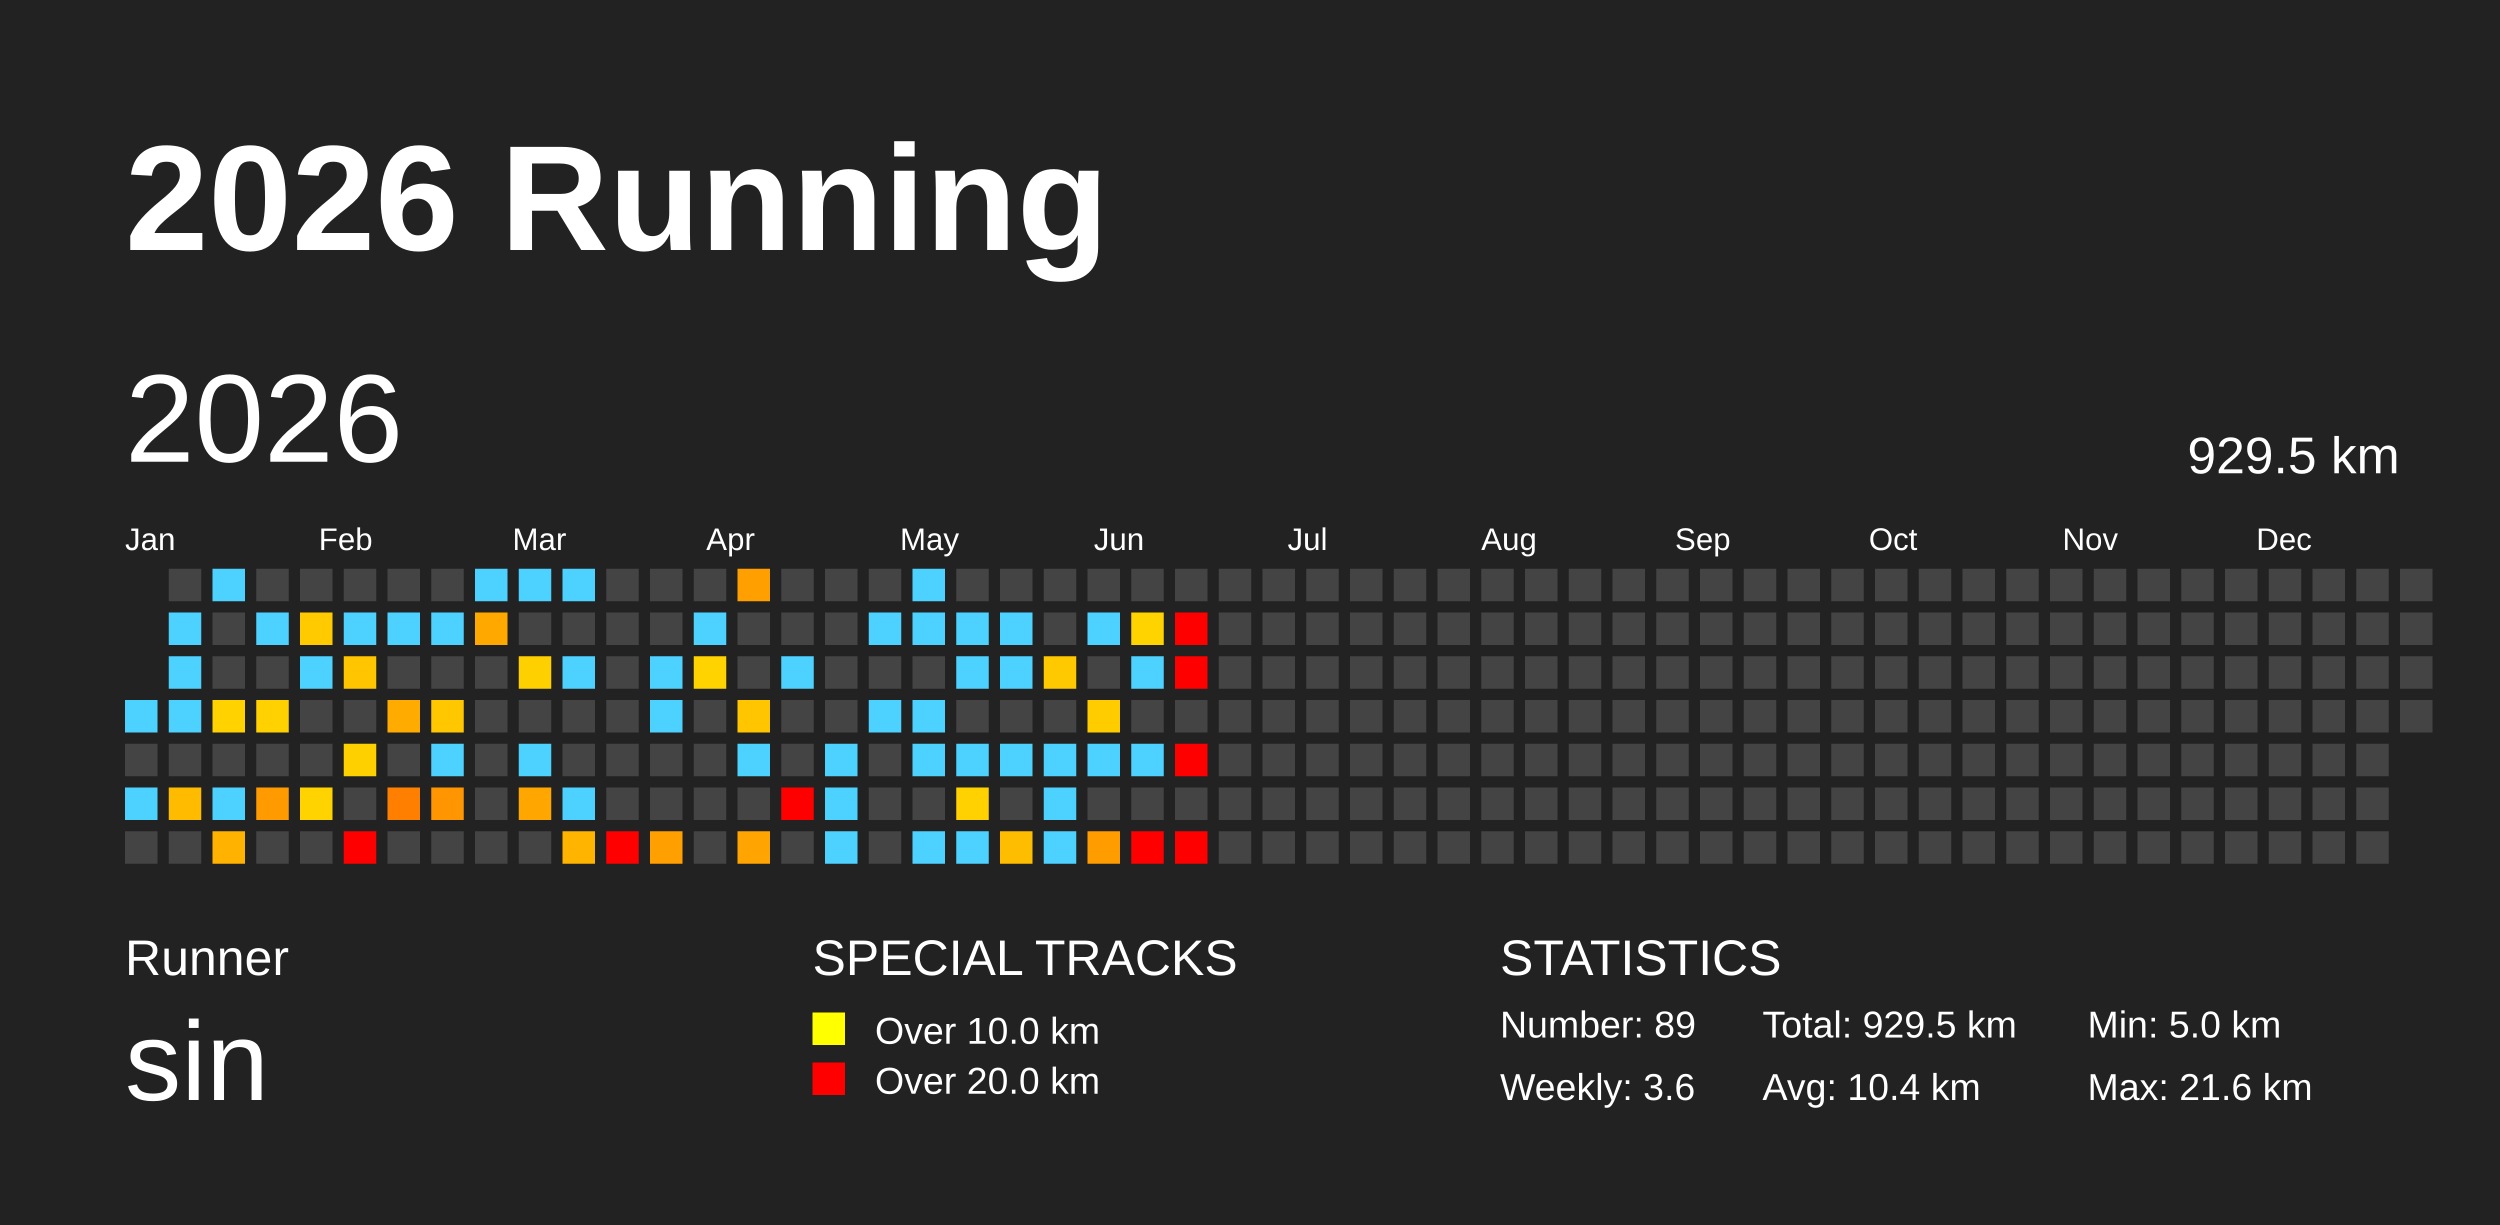
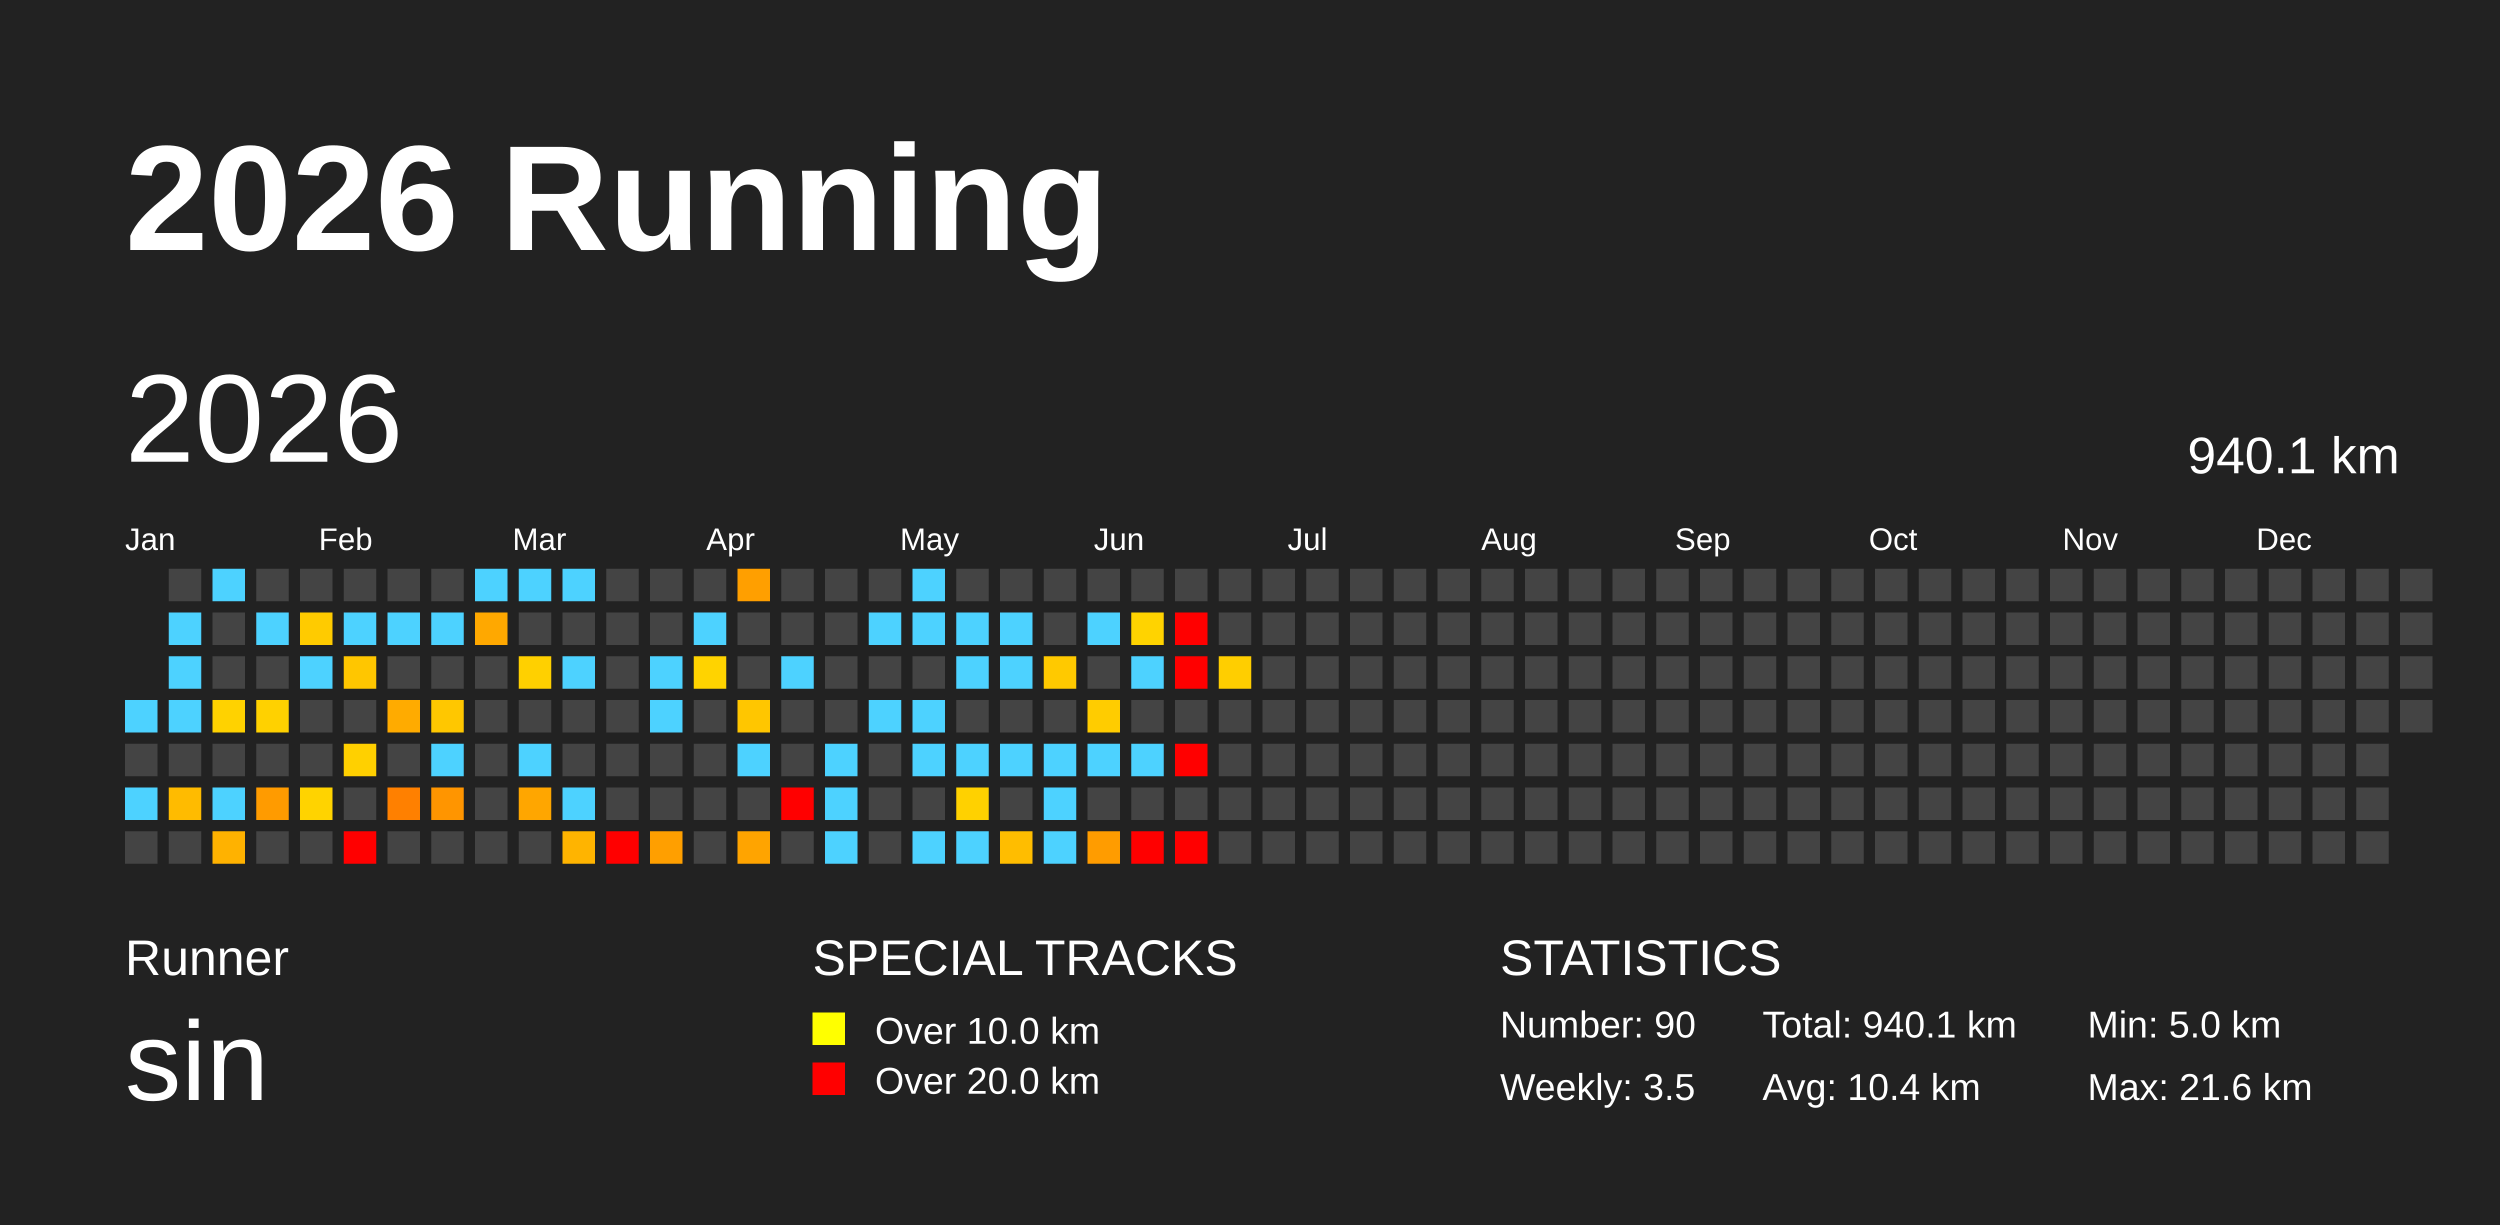
<svg xmlns="http://www.w3.org/2000/svg" baseProfile="full" height="98mm" version="1.1" viewBox="0,0,200,98" width="200mm">
  <defs />
  <rect fill="#222222" height="98" width="200" x="0" y="0" />
  <text fill="#FFFFFF" style="font-size:12px; font-family:Arial; font-weight:bold;" x="10" y="20">2026 Running</text>
  <text fill="#FFFFFF" style="font-size:4px; font-family:Arial" x="10" y="78">Runner</text>
  <text fill="#FFFFFF" style="font-size:9px; font-family:Arial" x="10" y="88">sin</text>
  <text fill="#FFFFFF" style="font-size:4px; font-family:Arial" x="65" y="78">SPECIAL TRACKS</text>
  <rect fill="yellow" height="2.6" width="2.6" x="65" y="81" />
  <text fill="#FFFFFF" style="font-size:3px; font-family:Arial" x="70" y="83.5">Over 10.0 km</text>
  <rect fill="red" height="2.6" width="2.6" x="65" y="85" />
  <text fill="#FFFFFF" style="font-size:3px; font-family:Arial" x="70" y="87.5">Over 20.0 km</text>
  <text fill="#FFFFFF" style="font-size:4px; font-family:Arial" x="120" y="78">STATISTICS</text>
-   <text fill="#FFFFFF" style="font-size:3px; font-family:Arial" x="120" y="83">Number: 89</text>
-   <text fill="#FFFFFF" style="font-size:3px; font-family:Arial" x="120" y="88">Weekly: 3.6</text>
-   <text fill="#FFFFFF" style="font-size:3px; font-family:Arial" x="141" y="83">Total: 929.5 km</text>
+   <text fill="#FFFFFF" style="font-size:3px; font-family:Arial" x="120" y="83">Number: 90</text>
+   <text fill="#FFFFFF" style="font-size:3px; font-family:Arial" x="120" y="88">Weekly: 3.5</text>
+   <text fill="#FFFFFF" style="font-size:3px; font-family:Arial" x="141" y="83">Total: 940.1 km</text>
  <text fill="#FFFFFF" style="font-size:3px; font-family:Arial" x="141" y="88">Avg: 10.4 km</text>
  <text fill="#FFFFFF" style="font-size:3px; font-family:Arial" x="167" y="83">Min: 5.0 km</text>
  <text fill="#FFFFFF" style="font-size:3px; font-family:Arial" x="167" y="88">Max: 21.6 km</text>
  <text dominant-baseline="hanging" fill="#FFFFFF" style="font-size:10.0px; font-family:Arial;" x="10" y="30">2026</text>
-   <text dominant-baseline="hanging" fill="#FFFFFF" style="font-size:4.125px; font-family:Arial;" x="175" y="35">929.5 km</text>
+   <text dominant-baseline="hanging" fill="#FFFFFF" style="font-size:4.125px; font-family:Arial;" x="175" y="35">940.1 km</text>
  <text fill="#FFFFFF" style="font-size:2.5px; font-family:Arial" x="10.0" y="44">Jan</text>
  <text fill="#FFFFFF" style="font-size:2.5px; font-family:Arial" x="25.5" y="44">Feb</text>
  <text fill="#FFFFFF" style="font-size:2.5px; font-family:Arial" x="41.0" y="44">Mar</text>
  <text fill="#FFFFFF" style="font-size:2.5px; font-family:Arial" x="56.5" y="44">Apr</text>
  <text fill="#FFFFFF" style="font-size:2.5px; font-family:Arial" x="72.0" y="44">May</text>
  <text fill="#FFFFFF" style="font-size:2.5px; font-family:Arial" x="87.5" y="44">Jun</text>
  <text fill="#FFFFFF" style="font-size:2.5px; font-family:Arial" x="103.0" y="44">Jul</text>
  <text fill="#FFFFFF" style="font-size:2.5px; font-family:Arial" x="118.5" y="44">Aug</text>
  <text fill="#FFFFFF" style="font-size:2.5px; font-family:Arial" x="134.0" y="44">Sep</text>
  <text fill="#FFFFFF" style="font-size:2.5px; font-family:Arial" x="149.5" y="44">Oct</text>
  <text fill="#FFFFFF" style="font-size:2.5px; font-family:Arial" x="165.0" y="44">Nov</text>
  <text fill="#FFFFFF" style="font-size:2.5px; font-family:Arial" x="180.5" y="44">Dec</text>
  <rect fill="#4dd2ff" height="2.6" width="2.6" x="10.0" y="56.0" />
  <rect fill="#444444" height="2.6" width="2.6" x="10.0" y="59.5" />
  <rect fill="#4dd2ff" height="2.6" width="2.6" x="10.0" y="63.0" />
  <rect fill="#444444" height="2.6" width="2.6" x="10.0" y="66.5" />
  <rect fill="#444444" height="2.6" width="2.6" x="13.5" y="45.5" />
  <rect fill="#4dd2ff" height="2.6" width="2.6" x="13.5" y="49.0" />
  <rect fill="#4dd2ff" height="2.6" width="2.6" x="13.5" y="52.5" />
  <rect fill="#4dd2ff" height="2.6" width="2.6" x="13.5" y="56.0" />
  <rect fill="#444444" height="2.6" width="2.6" x="13.5" y="59.5" />
  <rect fill="#ffbb00" height="2.6" width="2.6" x="13.5" y="63.0" />
  <rect fill="#444444" height="2.6" width="2.6" x="13.5" y="66.5" />
  <rect fill="#4dd2ff" height="2.6" width="2.6" x="17.0" y="45.5" />
  <rect fill="#444444" height="2.6" width="2.6" x="17.0" y="49.0" />
  <rect fill="#444444" height="2.6" width="2.6" x="17.0" y="52.5" />
  <rect fill="#ffd200" height="2.6" width="2.6" x="17.0" y="56.0" />
  <rect fill="#444444" height="2.6" width="2.6" x="17.0" y="59.5" />
  <rect fill="#4dd2ff" height="2.6" width="2.6" x="17.0" y="63.0" />
  <rect fill="#ffb200" height="2.6" width="2.6" x="17.0" y="66.5" />
  <rect fill="#444444" height="2.6" width="2.6" x="20.5" y="45.5" />
  <rect fill="#4dd2ff" height="2.6" width="2.6" x="20.5" y="49.0" />
  <rect fill="#444444" height="2.6" width="2.6" x="20.5" y="52.5" />
  <rect fill="#ffd100" height="2.6" width="2.6" x="20.5" y="56.0" />
  <rect fill="#444444" height="2.6" width="2.6" x="20.5" y="59.5" />
  <rect fill="#ff9b00" height="2.6" width="2.6" x="20.5" y="63.0" />
  <rect fill="#444444" height="2.6" width="2.6" x="20.5" y="66.5" />
  <rect fill="#444444" height="2.6" width="2.6" x="24.0" y="45.5" />
  <rect fill="#ffcb00" height="2.6" width="2.6" x="24.0" y="49.0" />
  <rect fill="#4dd2ff" height="2.6" width="2.6" x="24.0" y="52.5" />
  <rect fill="#444444" height="2.6" width="2.6" x="24.0" y="56.0" />
  <rect fill="#444444" height="2.6" width="2.6" x="24.0" y="59.5" />
  <rect fill="#ffd300" height="2.6" width="2.6" x="24.0" y="63.0" />
  <rect fill="#444444" height="2.6" width="2.6" x="24.0" y="66.5" />
  <rect fill="#444444" height="2.6" width="2.6" x="27.5" y="45.5" />
  <rect fill="#4dd2ff" height="2.6" width="2.6" x="27.5" y="49.0" />
  <rect fill="#ffc600" height="2.6" width="2.6" x="27.5" y="52.5" />
  <rect fill="#444444" height="2.6" width="2.6" x="27.5" y="56.0" />
  <rect fill="#ffd000" height="2.6" width="2.6" x="27.5" y="59.5" />
  <rect fill="#444444" height="2.6" width="2.6" x="27.5" y="63.0" />
  <rect fill="red" height="2.6" width="2.6" x="27.5" y="66.5" />
  <rect fill="#444444" height="2.6" width="2.6" x="31.0" y="45.5" />
  <rect fill="#4dd2ff" height="2.6" width="2.6" x="31.0" y="49.0" />
  <rect fill="#444444" height="2.6" width="2.6" x="31.0" y="52.5" />
  <rect fill="#ffab00" height="2.6" width="2.6" x="31.0" y="56.0" />
  <rect fill="#444444" height="2.6" width="2.6" x="31.0" y="59.5" />
  <rect fill="#ff8000" height="2.6" width="2.6" x="31.0" y="63.0" />
  <rect fill="#444444" height="2.6" width="2.6" x="31.0" y="66.5" />
  <rect fill="#444444" height="2.6" width="2.6" x="34.5" y="45.5" />
  <rect fill="#4dd2ff" height="2.6" width="2.6" x="34.5" y="49.0" />
  <rect fill="#444444" height="2.6" width="2.6" x="34.5" y="52.5" />
  <rect fill="#ffc700" height="2.6" width="2.6" x="34.5" y="56.0" />
  <rect fill="#4dd2ff" height="2.6" width="2.6" x="34.5" y="59.5" />
  <rect fill="#ff9500" height="2.6" width="2.6" x="34.5" y="63.0" />
  <rect fill="#444444" height="2.6" width="2.6" x="34.5" y="66.5" />
  <rect fill="#4dd2ff" height="2.6" width="2.6" x="38.0" y="45.5" />
  <rect fill="#ffa800" height="2.6" width="2.6" x="38.0" y="49.0" />
  <rect fill="#444444" height="2.6" width="2.6" x="38.0" y="52.5" />
  <rect fill="#444444" height="2.6" width="2.6" x="38.0" y="56.0" />
  <rect fill="#444444" height="2.6" width="2.6" x="38.0" y="59.5" />
  <rect fill="#444444" height="2.6" width="2.6" x="38.0" y="63.0" />
  <rect fill="#444444" height="2.6" width="2.6" x="38.0" y="66.5" />
  <rect fill="#4dd2ff" height="2.6" width="2.6" x="41.5" y="45.5" />
  <rect fill="#444444" height="2.6" width="2.6" x="41.5" y="49.0" />
  <rect fill="#ffd000" height="2.6" width="2.6" x="41.5" y="52.5" />
  <rect fill="#444444" height="2.6" width="2.6" x="41.5" y="56.0" />
  <rect fill="#4dd2ff" height="2.6" width="2.6" x="41.5" y="59.5" />
  <rect fill="#ffa600" height="2.6" width="2.6" x="41.5" y="63.0" />
  <rect fill="#444444" height="2.6" width="2.6" x="41.5" y="66.5" />
  <rect fill="#4dd2ff" height="2.6" width="2.6" x="45.0" y="45.5" />
  <rect fill="#444444" height="2.6" width="2.6" x="45.0" y="49.0" />
  <rect fill="#4dd2ff" height="2.6" width="2.6" x="45.0" y="52.5" />
  <rect fill="#444444" height="2.6" width="2.6" x="45.0" y="56.0" />
  <rect fill="#444444" height="2.6" width="2.6" x="45.0" y="59.5" />
  <rect fill="#4dd2ff" height="2.6" width="2.6" x="45.0" y="63.0" />
  <rect fill="#ffb400" height="2.6" width="2.6" x="45.0" y="66.5" />
  <rect fill="#444444" height="2.6" width="2.6" x="48.5" y="45.5" />
  <rect fill="#444444" height="2.6" width="2.6" x="48.5" y="49.0" />
  <rect fill="#444444" height="2.6" width="2.6" x="48.5" y="52.5" />
  <rect fill="#444444" height="2.6" width="2.6" x="48.5" y="56.0" />
  <rect fill="#444444" height="2.6" width="2.6" x="48.5" y="59.5" />
  <rect fill="#444444" height="2.6" width="2.6" x="48.5" y="63.0" />
  <rect fill="red" height="2.6" width="2.6" x="48.5" y="66.5" />
  <rect fill="#444444" height="2.6" width="2.6" x="52.0" y="45.5" />
  <rect fill="#444444" height="2.6" width="2.6" x="52.0" y="49.0" />
  <rect fill="#4dd2ff" height="2.6" width="2.6" x="52.0" y="52.5" />
  <rect fill="#4dd2ff" height="2.6" width="2.6" x="52.0" y="56.0" />
  <rect fill="#444444" height="2.6" width="2.6" x="52.0" y="59.5" />
  <rect fill="#444444" height="2.6" width="2.6" x="52.0" y="63.0" />
  <rect fill="#ff9f00" height="2.6" width="2.6" x="52.0" y="66.5" />
  <rect fill="#444444" height="2.6" width="2.6" x="55.5" y="45.5" />
  <rect fill="#4dd2ff" height="2.6" width="2.6" x="55.5" y="49.0" />
  <rect fill="#ffd300" height="2.6" width="2.6" x="55.5" y="52.5" />
  <rect fill="#444444" height="2.6" width="2.6" x="55.5" y="56.0" />
  <rect fill="#444444" height="2.6" width="2.6" x="55.5" y="59.5" />
  <rect fill="#444444" height="2.6" width="2.6" x="55.5" y="63.0" />
  <rect fill="#444444" height="2.6" width="2.6" x="55.5" y="66.5" />
  <rect fill="#ff9f00" height="2.6" width="2.6" x="59.0" y="45.5" />
  <rect fill="#444444" height="2.6" width="2.6" x="59.0" y="49.0" />
  <rect fill="#444444" height="2.6" width="2.6" x="59.0" y="52.5" />
  <rect fill="#ffc600" height="2.6" width="2.6" x="59.0" y="56.0" />
  <rect fill="#4dd2ff" height="2.6" width="2.6" x="59.0" y="59.5" />
  <rect fill="#444444" height="2.6" width="2.6" x="59.0" y="63.0" />
  <rect fill="#ffa400" height="2.6" width="2.6" x="59.0" y="66.5" />
  <rect fill="#444444" height="2.6" width="2.6" x="62.5" y="45.5" />
  <rect fill="#444444" height="2.6" width="2.6" x="62.5" y="49.0" />
  <rect fill="#4dd2ff" height="2.6" width="2.6" x="62.5" y="52.5" />
  <rect fill="#444444" height="2.6" width="2.6" x="62.5" y="56.0" />
  <rect fill="#444444" height="2.6" width="2.6" x="62.5" y="59.5" />
  <rect fill="red" height="2.6" width="2.6" x="62.5" y="63.0" />
  <rect fill="#444444" height="2.6" width="2.6" x="62.5" y="66.5" />
  <rect fill="#444444" height="2.6" width="2.6" x="66.0" y="45.5" />
  <rect fill="#444444" height="2.6" width="2.6" x="66.0" y="49.0" />
  <rect fill="#444444" height="2.6" width="2.6" x="66.0" y="52.5" />
  <rect fill="#444444" height="2.6" width="2.6" x="66.0" y="56.0" />
  <rect fill="#4dd2ff" height="2.6" width="2.6" x="66.0" y="59.5" />
  <rect fill="#4dd2ff" height="2.6" width="2.6" x="66.0" y="63.0" />
  <rect fill="#4dd2ff" height="2.6" width="2.6" x="66.0" y="66.5" />
  <rect fill="#444444" height="2.6" width="2.6" x="69.5" y="45.5" />
  <rect fill="#4dd2ff" height="2.6" width="2.6" x="69.5" y="49.0" />
  <rect fill="#444444" height="2.6" width="2.6" x="69.5" y="52.5" />
  <rect fill="#4dd2ff" height="2.6" width="2.6" x="69.5" y="56.0" />
  <rect fill="#444444" height="2.6" width="2.6" x="69.5" y="59.5" />
  <rect fill="#444444" height="2.6" width="2.6" x="69.5" y="63.0" />
  <rect fill="#444444" height="2.6" width="2.6" x="69.5" y="66.5" />
  <rect fill="#4dd2ff" height="2.6" width="2.6" x="73.0" y="45.5" />
  <rect fill="#4dd2ff" height="2.6" width="2.6" x="73.0" y="49.0" />
  <rect fill="#444444" height="2.6" width="2.6" x="73.0" y="52.5" />
  <rect fill="#4dd2ff" height="2.6" width="2.6" x="73.0" y="56.0" />
  <rect fill="#4dd2ff" height="2.6" width="2.6" x="73.0" y="59.5" />
  <rect fill="#444444" height="2.6" width="2.6" x="73.0" y="63.0" />
  <rect fill="#4dd2ff" height="2.6" width="2.6" x="73.0" y="66.5" />
  <rect fill="#444444" height="2.6" width="2.6" x="76.5" y="45.5" />
  <rect fill="#4dd2ff" height="2.6" width="2.6" x="76.5" y="49.0" />
  <rect fill="#4dd2ff" height="2.6" width="2.6" x="76.5" y="52.5" />
  <rect fill="#444444" height="2.6" width="2.6" x="76.5" y="56.0" />
  <rect fill="#4dd2ff" height="2.6" width="2.6" x="76.5" y="59.5" />
  <rect fill="#ffd100" height="2.6" width="2.6" x="76.5" y="63.0" />
  <rect fill="#4dd2ff" height="2.6" width="2.6" x="76.5" y="66.5" />
  <rect fill="#444444" height="2.6" width="2.6" x="80.0" y="45.5" />
  <rect fill="#4dd2ff" height="2.6" width="2.6" x="80.0" y="49.0" />
  <rect fill="#4dd2ff" height="2.6" width="2.6" x="80.0" y="52.5" />
  <rect fill="#444444" height="2.6" width="2.6" x="80.0" y="56.0" />
  <rect fill="#4dd2ff" height="2.6" width="2.6" x="80.0" y="59.5" />
  <rect fill="#444444" height="2.6" width="2.6" x="80.0" y="63.0" />
  <rect fill="#ffbd00" height="2.6" width="2.6" x="80.0" y="66.5" />
  <rect fill="#444444" height="2.6" width="2.6" x="83.5" y="45.5" />
  <rect fill="#444444" height="2.6" width="2.6" x="83.5" y="49.0" />
  <rect fill="#ffc900" height="2.6" width="2.6" x="83.5" y="52.5" />
  <rect fill="#444444" height="2.6" width="2.6" x="83.5" y="56.0" />
  <rect fill="#4dd2ff" height="2.6" width="2.6" x="83.5" y="59.5" />
  <rect fill="#4dd2ff" height="2.6" width="2.6" x="83.5" y="63.0" />
  <rect fill="#4dd2ff" height="2.6" width="2.6" x="83.5" y="66.5" />
  <rect fill="#444444" height="2.6" width="2.6" x="87.0" y="45.5" />
  <rect fill="#4dd2ff" height="2.6" width="2.6" x="87.0" y="49.0" />
  <rect fill="#444444" height="2.6" width="2.6" x="87.0" y="52.5" />
  <rect fill="#ffcc00" height="2.6" width="2.6" x="87.0" y="56.0" />
  <rect fill="#4dd2ff" height="2.6" width="2.6" x="87.0" y="59.5" />
  <rect fill="#444444" height="2.6" width="2.6" x="87.0" y="63.0" />
  <rect fill="#ff9c00" height="2.6" width="2.6" x="87.0" y="66.5" />
  <rect fill="#444444" height="2.6" width="2.6" x="90.5" y="45.5" />
  <rect fill="#ffd300" height="2.6" width="2.6" x="90.5" y="49.0" />
  <rect fill="#4dd2ff" height="2.6" width="2.6" x="90.5" y="52.5" />
  <rect fill="#444444" height="2.6" width="2.6" x="90.5" y="56.0" />
  <rect fill="#4dd2ff" height="2.6" width="2.6" x="90.5" y="59.5" />
  <rect fill="#444444" height="2.6" width="2.6" x="90.5" y="63.0" />
  <rect fill="red" height="2.6" width="2.6" x="90.5" y="66.5" />
  <rect fill="#444444" height="2.6" width="2.6" x="94.0" y="45.5" />
  <rect fill="red" height="2.6" width="2.6" x="94.0" y="49.0" />
  <rect fill="red" height="2.6" width="2.6" x="94.0" y="52.5" />
  <rect fill="#444444" height="2.6" width="2.6" x="94.0" y="56.0" />
  <rect fill="red" height="2.6" width="2.6" x="94.0" y="59.5" />
  <rect fill="#444444" height="2.6" width="2.6" x="94.0" y="63.0" />
  <rect fill="red" height="2.6" width="2.6" x="94.0" y="66.5" />
  <rect fill="#444444" height="2.6" width="2.6" x="97.5" y="45.5" />
  <rect fill="#444444" height="2.6" width="2.6" x="97.5" y="49.0" />
-   <rect fill="#444444" height="2.6" width="2.6" x="97.5" y="52.5" />
+   <rect fill="#ffce00" height="2.6" width="2.6" x="97.5" y="52.5" />
  <rect fill="#444444" height="2.6" width="2.6" x="97.5" y="56.0" />
  <rect fill="#444444" height="2.6" width="2.6" x="97.5" y="59.5" />
  <rect fill="#444444" height="2.6" width="2.6" x="97.5" y="63.0" />
  <rect fill="#444444" height="2.6" width="2.6" x="97.5" y="66.5" />
  <rect fill="#444444" height="2.6" width="2.6" x="101.0" y="45.5" />
  <rect fill="#444444" height="2.6" width="2.6" x="101.0" y="49.0" />
  <rect fill="#444444" height="2.6" width="2.6" x="101.0" y="52.5" />
  <rect fill="#444444" height="2.6" width="2.6" x="101.0" y="56.0" />
  <rect fill="#444444" height="2.6" width="2.6" x="101.0" y="59.5" />
  <rect fill="#444444" height="2.6" width="2.6" x="101.0" y="63.0" />
  <rect fill="#444444" height="2.6" width="2.6" x="101.0" y="66.5" />
  <rect fill="#444444" height="2.6" width="2.6" x="104.5" y="45.5" />
  <rect fill="#444444" height="2.6" width="2.6" x="104.5" y="49.0" />
  <rect fill="#444444" height="2.6" width="2.6" x="104.5" y="52.5" />
  <rect fill="#444444" height="2.6" width="2.6" x="104.5" y="56.0" />
  <rect fill="#444444" height="2.6" width="2.6" x="104.5" y="59.5" />
  <rect fill="#444444" height="2.6" width="2.6" x="104.5" y="63.0" />
  <rect fill="#444444" height="2.6" width="2.6" x="104.5" y="66.5" />
  <rect fill="#444444" height="2.6" width="2.6" x="108.0" y="45.5" />
  <rect fill="#444444" height="2.6" width="2.6" x="108.0" y="49.0" />
  <rect fill="#444444" height="2.6" width="2.6" x="108.0" y="52.5" />
  <rect fill="#444444" height="2.6" width="2.6" x="108.0" y="56.0" />
  <rect fill="#444444" height="2.6" width="2.6" x="108.0" y="59.5" />
  <rect fill="#444444" height="2.6" width="2.6" x="108.0" y="63.0" />
  <rect fill="#444444" height="2.6" width="2.6" x="108.0" y="66.5" />
  <rect fill="#444444" height="2.6" width="2.6" x="111.5" y="45.5" />
  <rect fill="#444444" height="2.6" width="2.6" x="111.5" y="49.0" />
  <rect fill="#444444" height="2.6" width="2.6" x="111.5" y="52.5" />
  <rect fill="#444444" height="2.6" width="2.6" x="111.5" y="56.0" />
  <rect fill="#444444" height="2.6" width="2.6" x="111.5" y="59.5" />
  <rect fill="#444444" height="2.6" width="2.6" x="111.5" y="63.0" />
  <rect fill="#444444" height="2.6" width="2.6" x="111.5" y="66.5" />
  <rect fill="#444444" height="2.6" width="2.6" x="115.0" y="45.5" />
  <rect fill="#444444" height="2.6" width="2.6" x="115.0" y="49.0" />
  <rect fill="#444444" height="2.6" width="2.6" x="115.0" y="52.5" />
  <rect fill="#444444" height="2.6" width="2.6" x="115.0" y="56.0" />
  <rect fill="#444444" height="2.6" width="2.6" x="115.0" y="59.5" />
  <rect fill="#444444" height="2.6" width="2.6" x="115.0" y="63.0" />
  <rect fill="#444444" height="2.6" width="2.6" x="115.0" y="66.5" />
  <rect fill="#444444" height="2.6" width="2.6" x="118.5" y="45.5" />
  <rect fill="#444444" height="2.6" width="2.6" x="118.5" y="49.0" />
  <rect fill="#444444" height="2.6" width="2.6" x="118.5" y="52.5" />
  <rect fill="#444444" height="2.6" width="2.6" x="118.5" y="56.0" />
  <rect fill="#444444" height="2.6" width="2.6" x="118.5" y="59.5" />
  <rect fill="#444444" height="2.6" width="2.6" x="118.5" y="63.0" />
  <rect fill="#444444" height="2.6" width="2.6" x="118.5" y="66.5" />
  <rect fill="#444444" height="2.6" width="2.6" x="122.0" y="45.5" />
  <rect fill="#444444" height="2.6" width="2.6" x="122.0" y="49.0" />
  <rect fill="#444444" height="2.6" width="2.6" x="122.0" y="52.5" />
  <rect fill="#444444" height="2.6" width="2.6" x="122.0" y="56.0" />
  <rect fill="#444444" height="2.6" width="2.6" x="122.0" y="59.5" />
  <rect fill="#444444" height="2.6" width="2.6" x="122.0" y="63.0" />
  <rect fill="#444444" height="2.6" width="2.6" x="122.0" y="66.5" />
  <rect fill="#444444" height="2.6" width="2.6" x="125.5" y="45.5" />
  <rect fill="#444444" height="2.6" width="2.6" x="125.5" y="49.0" />
  <rect fill="#444444" height="2.6" width="2.6" x="125.5" y="52.5" />
  <rect fill="#444444" height="2.6" width="2.6" x="125.5" y="56.0" />
  <rect fill="#444444" height="2.6" width="2.6" x="125.5" y="59.5" />
  <rect fill="#444444" height="2.6" width="2.6" x="125.5" y="63.0" />
  <rect fill="#444444" height="2.6" width="2.6" x="125.5" y="66.5" />
  <rect fill="#444444" height="2.6" width="2.6" x="129.0" y="45.5" />
  <rect fill="#444444" height="2.6" width="2.6" x="129.0" y="49.0" />
  <rect fill="#444444" height="2.6" width="2.6" x="129.0" y="52.5" />
  <rect fill="#444444" height="2.6" width="2.6" x="129.0" y="56.0" />
  <rect fill="#444444" height="2.6" width="2.6" x="129.0" y="59.5" />
  <rect fill="#444444" height="2.6" width="2.6" x="129.0" y="63.0" />
  <rect fill="#444444" height="2.6" width="2.6" x="129.0" y="66.5" />
  <rect fill="#444444" height="2.6" width="2.6" x="132.5" y="45.5" />
  <rect fill="#444444" height="2.6" width="2.6" x="132.5" y="49.0" />
  <rect fill="#444444" height="2.6" width="2.6" x="132.5" y="52.5" />
  <rect fill="#444444" height="2.6" width="2.6" x="132.5" y="56.0" />
  <rect fill="#444444" height="2.6" width="2.6" x="132.5" y="59.5" />
  <rect fill="#444444" height="2.6" width="2.6" x="132.5" y="63.0" />
  <rect fill="#444444" height="2.6" width="2.6" x="132.5" y="66.5" />
  <rect fill="#444444" height="2.6" width="2.6" x="136.0" y="45.5" />
  <rect fill="#444444" height="2.6" width="2.6" x="136.0" y="49.0" />
  <rect fill="#444444" height="2.6" width="2.6" x="136.0" y="52.5" />
  <rect fill="#444444" height="2.6" width="2.6" x="136.0" y="56.0" />
  <rect fill="#444444" height="2.6" width="2.6" x="136.0" y="59.5" />
  <rect fill="#444444" height="2.6" width="2.6" x="136.0" y="63.0" />
  <rect fill="#444444" height="2.6" width="2.6" x="136.0" y="66.5" />
  <rect fill="#444444" height="2.6" width="2.6" x="139.5" y="45.5" />
  <rect fill="#444444" height="2.6" width="2.6" x="139.5" y="49.0" />
  <rect fill="#444444" height="2.6" width="2.6" x="139.5" y="52.5" />
  <rect fill="#444444" height="2.6" width="2.6" x="139.5" y="56.0" />
  <rect fill="#444444" height="2.6" width="2.6" x="139.5" y="59.5" />
  <rect fill="#444444" height="2.6" width="2.6" x="139.5" y="63.0" />
  <rect fill="#444444" height="2.6" width="2.6" x="139.5" y="66.5" />
  <rect fill="#444444" height="2.6" width="2.6" x="143.0" y="45.5" />
  <rect fill="#444444" height="2.6" width="2.6" x="143.0" y="49.0" />
  <rect fill="#444444" height="2.6" width="2.6" x="143.0" y="52.5" />
  <rect fill="#444444" height="2.6" width="2.6" x="143.0" y="56.0" />
  <rect fill="#444444" height="2.6" width="2.6" x="143.0" y="59.5" />
  <rect fill="#444444" height="2.6" width="2.6" x="143.0" y="63.0" />
  <rect fill="#444444" height="2.6" width="2.6" x="143.0" y="66.5" />
  <rect fill="#444444" height="2.6" width="2.6" x="146.5" y="45.5" />
  <rect fill="#444444" height="2.6" width="2.6" x="146.5" y="49.0" />
  <rect fill="#444444" height="2.6" width="2.6" x="146.5" y="52.5" />
  <rect fill="#444444" height="2.6" width="2.6" x="146.5" y="56.0" />
  <rect fill="#444444" height="2.6" width="2.6" x="146.5" y="59.5" />
  <rect fill="#444444" height="2.6" width="2.6" x="146.5" y="63.0" />
  <rect fill="#444444" height="2.6" width="2.6" x="146.5" y="66.5" />
  <rect fill="#444444" height="2.6" width="2.6" x="150.0" y="45.5" />
  <rect fill="#444444" height="2.6" width="2.6" x="150.0" y="49.0" />
  <rect fill="#444444" height="2.6" width="2.6" x="150.0" y="52.5" />
  <rect fill="#444444" height="2.6" width="2.6" x="150.0" y="56.0" />
  <rect fill="#444444" height="2.6" width="2.6" x="150.0" y="59.5" />
  <rect fill="#444444" height="2.6" width="2.6" x="150.0" y="63.0" />
  <rect fill="#444444" height="2.6" width="2.6" x="150.0" y="66.5" />
  <rect fill="#444444" height="2.6" width="2.6" x="153.5" y="45.5" />
  <rect fill="#444444" height="2.6" width="2.6" x="153.5" y="49.0" />
  <rect fill="#444444" height="2.6" width="2.6" x="153.5" y="52.5" />
  <rect fill="#444444" height="2.6" width="2.6" x="153.5" y="56.0" />
  <rect fill="#444444" height="2.6" width="2.6" x="153.5" y="59.5" />
  <rect fill="#444444" height="2.6" width="2.6" x="153.5" y="63.0" />
  <rect fill="#444444" height="2.6" width="2.6" x="153.5" y="66.5" />
  <rect fill="#444444" height="2.6" width="2.6" x="157.0" y="45.5" />
  <rect fill="#444444" height="2.6" width="2.6" x="157.0" y="49.0" />
  <rect fill="#444444" height="2.6" width="2.6" x="157.0" y="52.5" />
  <rect fill="#444444" height="2.6" width="2.6" x="157.0" y="56.0" />
  <rect fill="#444444" height="2.6" width="2.6" x="157.0" y="59.5" />
  <rect fill="#444444" height="2.6" width="2.6" x="157.0" y="63.0" />
  <rect fill="#444444" height="2.6" width="2.6" x="157.0" y="66.5" />
  <rect fill="#444444" height="2.6" width="2.6" x="160.5" y="45.5" />
  <rect fill="#444444" height="2.6" width="2.6" x="160.5" y="49.0" />
  <rect fill="#444444" height="2.6" width="2.6" x="160.5" y="52.5" />
  <rect fill="#444444" height="2.6" width="2.6" x="160.5" y="56.0" />
  <rect fill="#444444" height="2.6" width="2.6" x="160.5" y="59.5" />
  <rect fill="#444444" height="2.6" width="2.6" x="160.5" y="63.0" />
  <rect fill="#444444" height="2.6" width="2.6" x="160.5" y="66.5" />
  <rect fill="#444444" height="2.6" width="2.6" x="164.0" y="45.5" />
  <rect fill="#444444" height="2.6" width="2.6" x="164.0" y="49.0" />
  <rect fill="#444444" height="2.6" width="2.6" x="164.0" y="52.5" />
  <rect fill="#444444" height="2.6" width="2.6" x="164.0" y="56.0" />
  <rect fill="#444444" height="2.6" width="2.6" x="164.0" y="59.5" />
  <rect fill="#444444" height="2.6" width="2.6" x="164.0" y="63.0" />
  <rect fill="#444444" height="2.6" width="2.6" x="164.0" y="66.5" />
  <rect fill="#444444" height="2.6" width="2.6" x="167.5" y="45.5" />
  <rect fill="#444444" height="2.6" width="2.6" x="167.5" y="49.0" />
  <rect fill="#444444" height="2.6" width="2.6" x="167.5" y="52.5" />
  <rect fill="#444444" height="2.6" width="2.6" x="167.5" y="56.0" />
  <rect fill="#444444" height="2.6" width="2.6" x="167.5" y="59.5" />
  <rect fill="#444444" height="2.6" width="2.6" x="167.5" y="63.0" />
  <rect fill="#444444" height="2.6" width="2.6" x="167.5" y="66.5" />
  <rect fill="#444444" height="2.6" width="2.6" x="171.0" y="45.5" />
  <rect fill="#444444" height="2.6" width="2.6" x="171.0" y="49.0" />
  <rect fill="#444444" height="2.6" width="2.6" x="171.0" y="52.5" />
  <rect fill="#444444" height="2.6" width="2.6" x="171.0" y="56.0" />
  <rect fill="#444444" height="2.6" width="2.6" x="171.0" y="59.5" />
  <rect fill="#444444" height="2.6" width="2.6" x="171.0" y="63.0" />
  <rect fill="#444444" height="2.6" width="2.6" x="171.0" y="66.5" />
  <rect fill="#444444" height="2.6" width="2.6" x="174.5" y="45.5" />
  <rect fill="#444444" height="2.6" width="2.6" x="174.5" y="49.0" />
  <rect fill="#444444" height="2.6" width="2.6" x="174.5" y="52.5" />
  <rect fill="#444444" height="2.6" width="2.6" x="174.5" y="56.0" />
  <rect fill="#444444" height="2.6" width="2.6" x="174.5" y="59.5" />
  <rect fill="#444444" height="2.6" width="2.6" x="174.5" y="63.0" />
  <rect fill="#444444" height="2.6" width="2.6" x="174.5" y="66.5" />
  <rect fill="#444444" height="2.6" width="2.6" x="178.0" y="45.5" />
  <rect fill="#444444" height="2.6" width="2.6" x="178.0" y="49.0" />
  <rect fill="#444444" height="2.6" width="2.6" x="178.0" y="52.5" />
  <rect fill="#444444" height="2.6" width="2.6" x="178.0" y="56.0" />
  <rect fill="#444444" height="2.6" width="2.6" x="178.0" y="59.5" />
  <rect fill="#444444" height="2.6" width="2.6" x="178.0" y="63.0" />
  <rect fill="#444444" height="2.6" width="2.6" x="178.0" y="66.5" />
  <rect fill="#444444" height="2.6" width="2.6" x="181.5" y="45.5" />
  <rect fill="#444444" height="2.6" width="2.6" x="181.5" y="49.0" />
  <rect fill="#444444" height="2.6" width="2.6" x="181.5" y="52.5" />
  <rect fill="#444444" height="2.6" width="2.6" x="181.5" y="56.0" />
  <rect fill="#444444" height="2.6" width="2.6" x="181.5" y="59.5" />
  <rect fill="#444444" height="2.6" width="2.6" x="181.5" y="63.0" />
  <rect fill="#444444" height="2.6" width="2.6" x="181.5" y="66.5" />
  <rect fill="#444444" height="2.6" width="2.6" x="185.0" y="45.5" />
  <rect fill="#444444" height="2.6" width="2.6" x="185.0" y="49.0" />
  <rect fill="#444444" height="2.6" width="2.6" x="185.0" y="52.5" />
  <rect fill="#444444" height="2.6" width="2.6" x="185.0" y="56.0" />
  <rect fill="#444444" height="2.6" width="2.6" x="185.0" y="59.5" />
  <rect fill="#444444" height="2.6" width="2.6" x="185.0" y="63.0" />
  <rect fill="#444444" height="2.6" width="2.6" x="185.0" y="66.5" />
  <rect fill="#444444" height="2.6" width="2.6" x="188.5" y="45.5" />
  <rect fill="#444444" height="2.6" width="2.6" x="188.5" y="49.0" />
  <rect fill="#444444" height="2.6" width="2.6" x="188.5" y="52.5" />
  <rect fill="#444444" height="2.6" width="2.6" x="188.5" y="56.0" />
  <rect fill="#444444" height="2.6" width="2.6" x="188.5" y="59.5" />
  <rect fill="#444444" height="2.6" width="2.6" x="188.5" y="63.0" />
  <rect fill="#444444" height="2.6" width="2.6" x="188.5" y="66.5" />
  <rect fill="#444444" height="2.6" width="2.6" x="192.0" y="45.5" />
  <rect fill="#444444" height="2.6" width="2.6" x="192.0" y="49.0" />
  <rect fill="#444444" height="2.6" width="2.6" x="192.0" y="52.5" />
  <rect fill="#444444" height="2.6" width="2.6" x="192.0" y="56.0" />
</svg>
